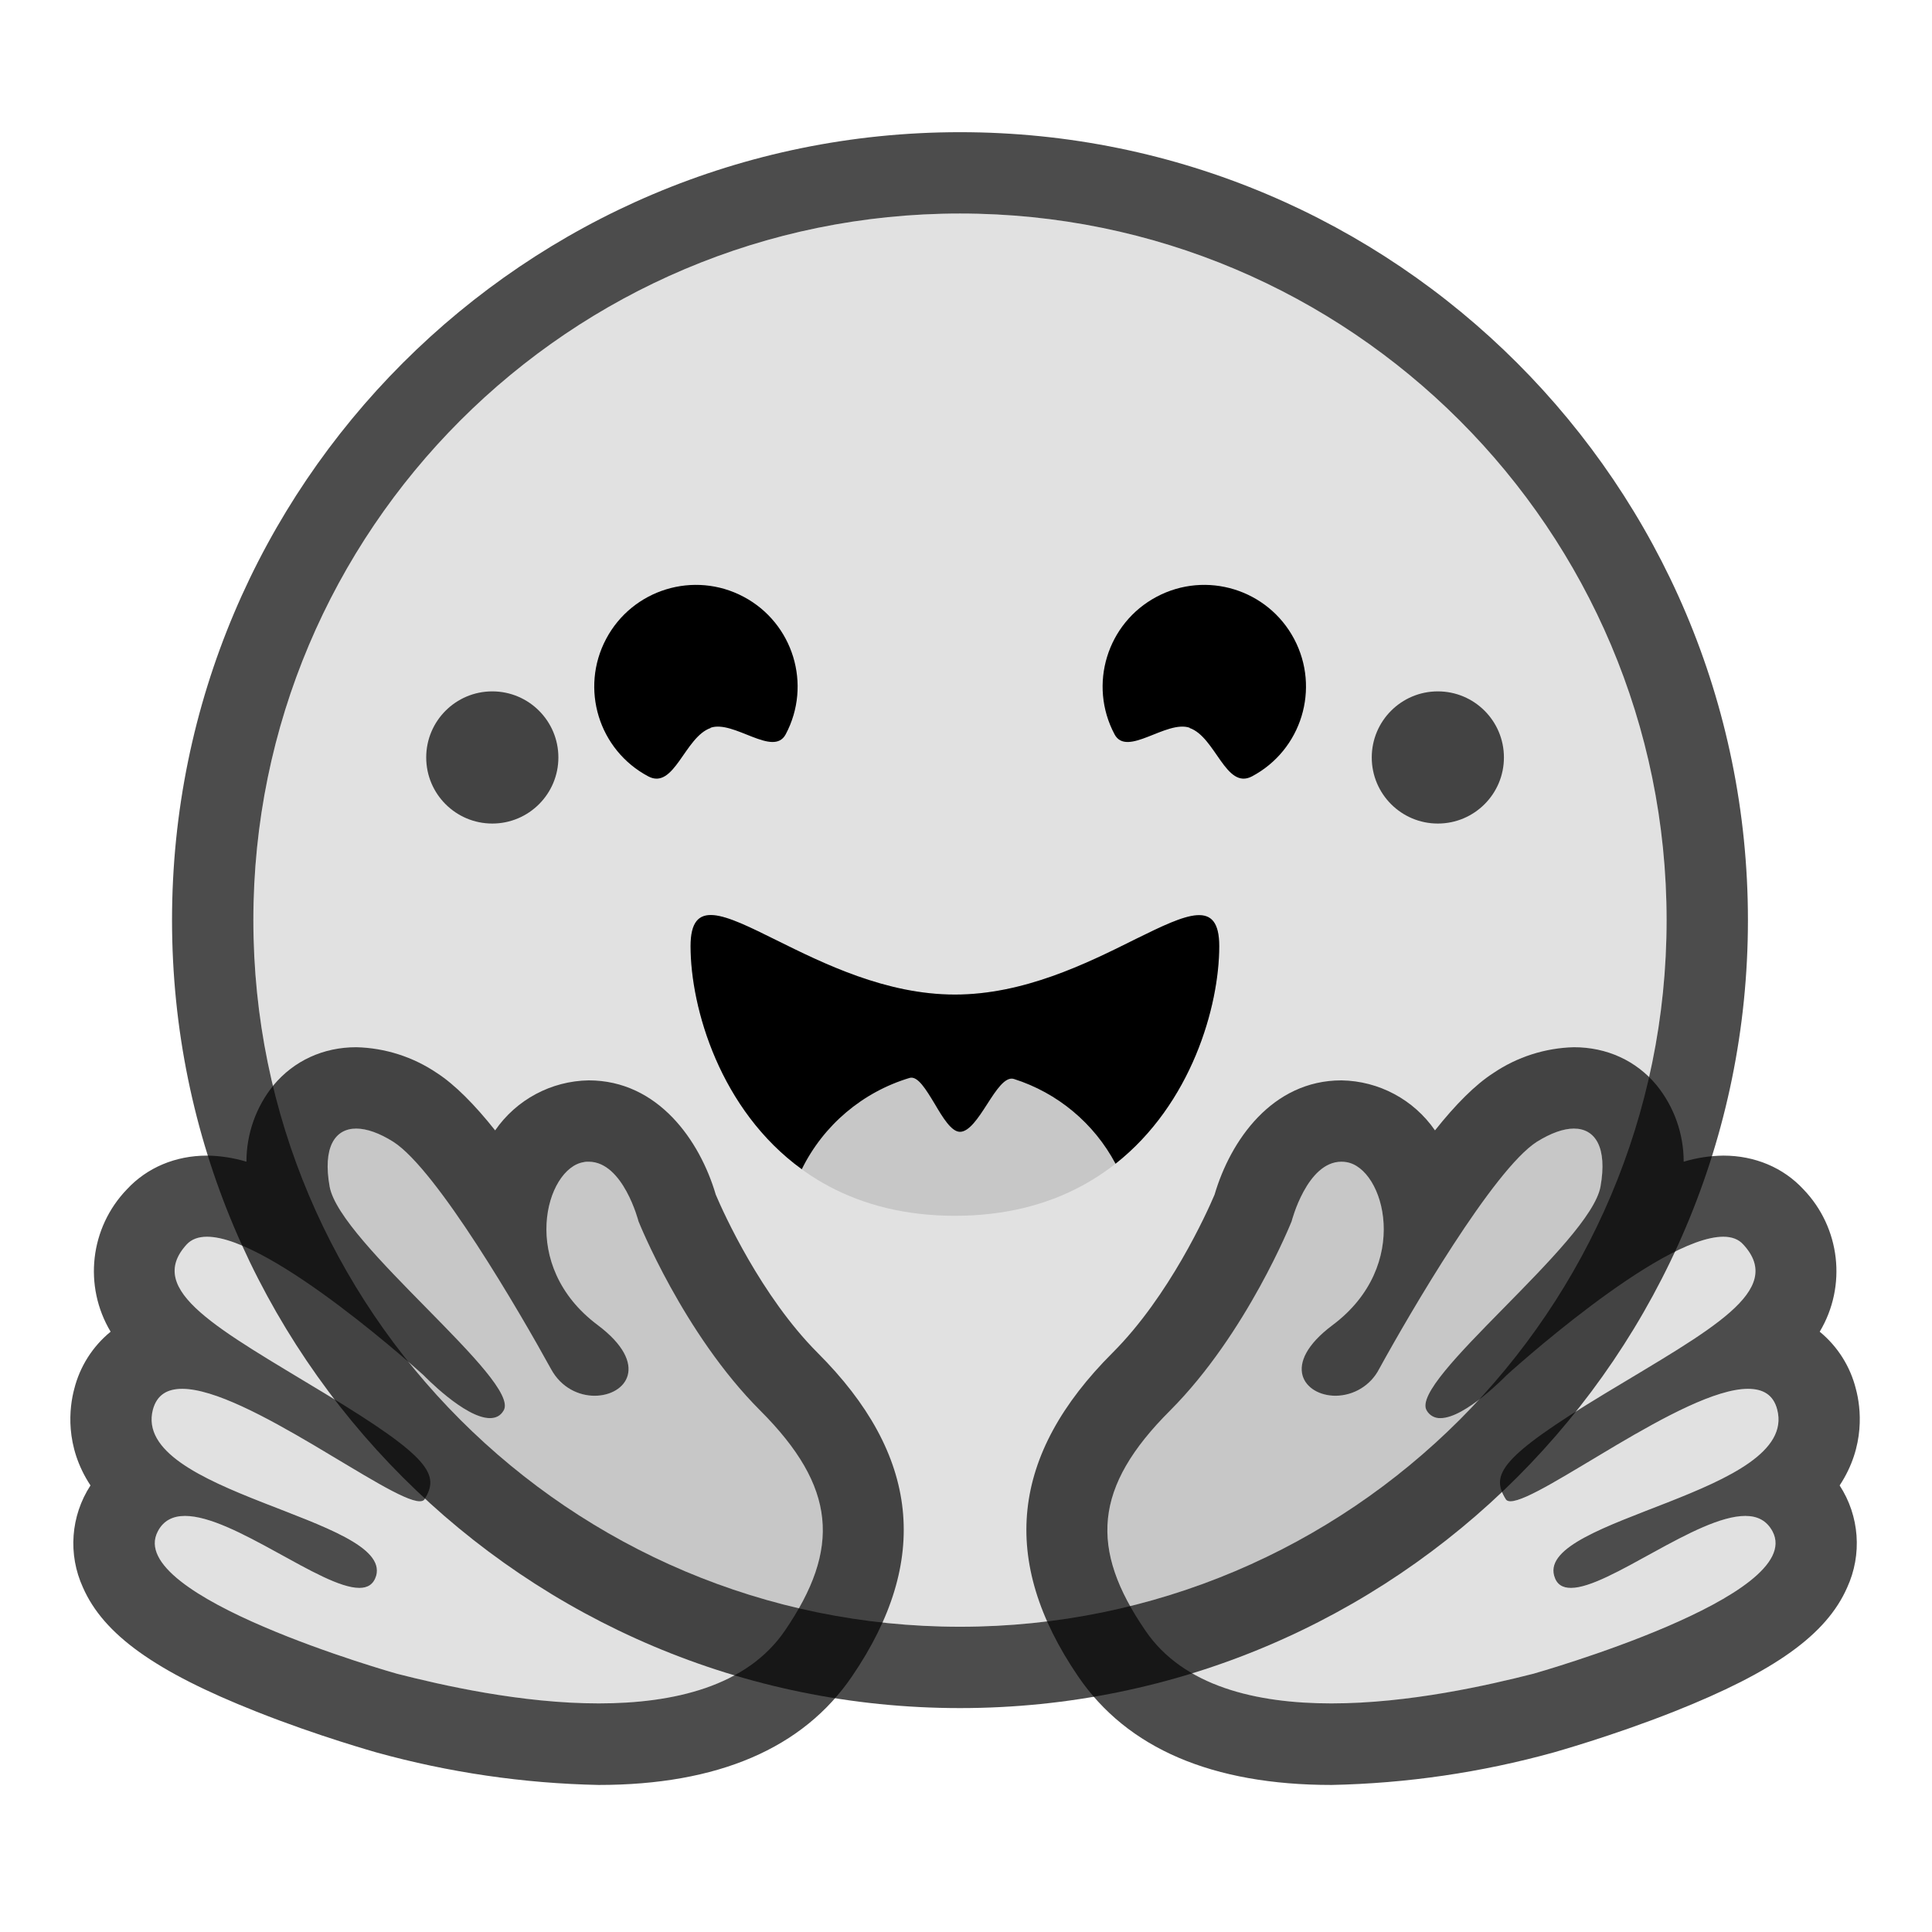
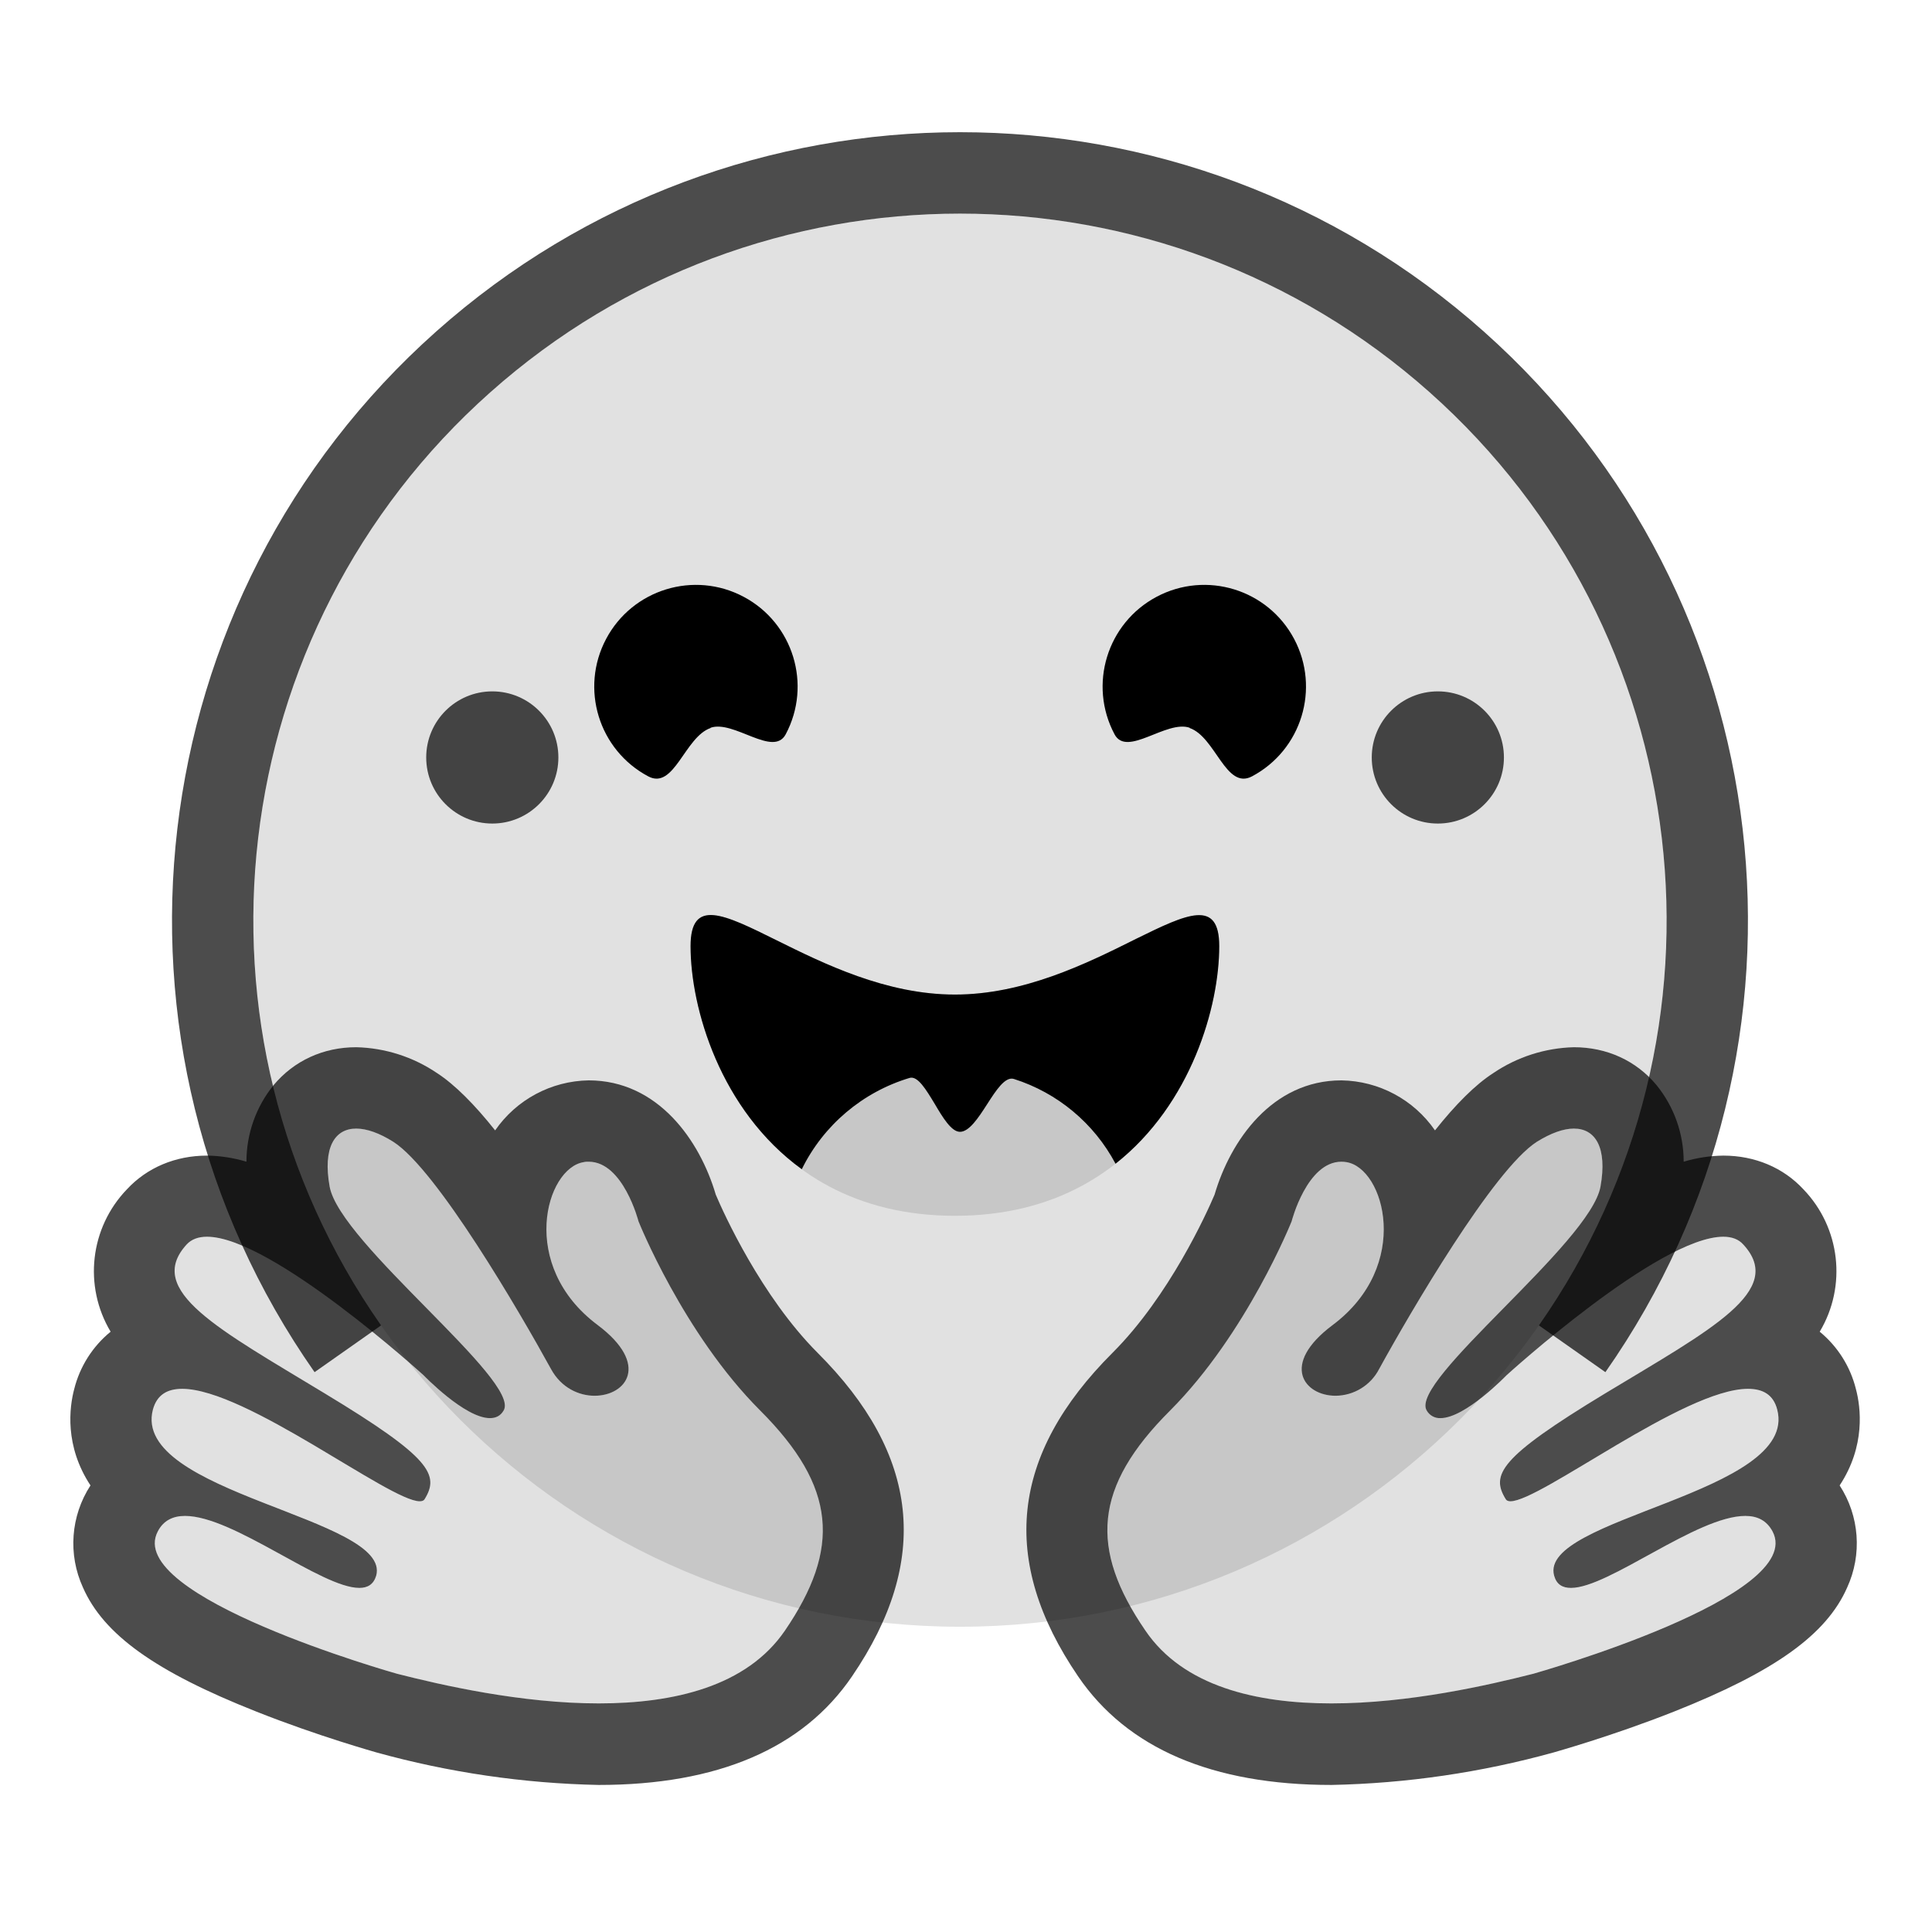
<svg xmlns="http://www.w3.org/2000/svg" viewBox="0 0 24 24">
  <g transform="translate(0 0.8842) scale(0.2526)">
    <path fill="currentColor" fill-opacity="0.12" d="M47.21 76.5a34.75 34.75 0 1 0 0-69.5 34.75 34.75 0 0 0 0 69.5Z" />
-     <path fill="currentColor" fill-opacity="0.7" d="M81.96 41.75a34.75 34.75 0 1 0-69.5 0 34.75 34.75 0 0 0 69.5 0Zm-73.5 0a38.75 38.75 0 1 1 77.5 0 38.75 38.75 0 0 1-77.5 0Z" />
+     <path fill="currentColor" fill-opacity="0.7" d="M15.47 63.98A38.75 38.75 0 1 1 78.95 63.98L75.68 61.68A34.75 34.75 0 1 0 18.74 61.68Z" />
    <path fill="currentColor" d="M58.5 32.3c1.28.44 1.78 3.06 3.07 2.38a5 5 0 1 0-6.76-2.07c.61 1.15 2.55-.72 3.7-.32ZM34.95 32.3c-1.28.44-1.79 3.06-3.07 2.38a5 5 0 1 1 6.76-2.07c-.61 1.15-2.56-.72-3.7-.32Z" />
    <path fill="currentColor" fill-opacity="0.12" d="M46.96 56.29c9.83 0 13-8.76 13-13.26 0-2.34-1.57-1.6-4.09-.36-2.33 1.15-5.46 2.74-8.9 2.74-7.19 0-13-6.88-13-2.38s3.16 13.26 13 13.26Z" />
    <path fill="currentColor" fill-rule="evenodd" d="M39.43 54a8.7 8.7 0 0 1 5.3-4.49c.4-.12.81.57 1.24 1.28.4.68.82 1.37 1.24 1.37.45 0 .9-.68 1.33-1.35.45-.7.89-1.38 1.32-1.25a8.61 8.61 0 0 1 5 4.17c3.73-2.94 5.1-7.74 5.1-10.7 0-2.34-1.57-1.6-4.09-.36l-.14.07c-2.31 1.15-5.39 2.67-8.77 2.67s-6.45-1.52-8.77-2.67c-2.6-1.29-4.23-2.1-4.23.29 0 3.05 1.46 8.06 5.47 10.97Z" clip-rule="evenodd" />
    <path fill="currentColor" fill-opacity="0.7" d="M70.71 37a3.25 3.25 0 1 0 0-6.5 3.25 3.25 0 0 0 0 6.5ZM24.21 37a3.25 3.25 0 1 0 0-6.5 3.25 3.25 0 0 0 0 6.5ZM17.52 48c-1.62 0-3.06.66-4.07 1.87a5.97 5.97 0 0 0-1.33 3.76 7.1 7.1 0 0 0-1.94-.3c-1.55 0-2.95.59-3.94 1.66a5.8 5.8 0 0 0-.8 7 5.3 5.3 0 0 0-1.79 2.82c-.24.9-.48 2.8.8 4.74a5.22 5.22 0 0 0-.37 5.02c1.02 2.32 3.57 4.14 8.52 6.1 3.07 1.22 5.89 2 5.91 2.01a44.33 44.33 0 0 0 10.93 1.6c5.86 0 10.05-1.8 12.46-5.34 3.88-5.69 3.33-10.9-1.7-15.92-2.77-2.78-4.62-6.87-5-7.77-.78-2.66-2.84-5.62-6.25-5.62a5.7 5.7 0 0 0-4.6 2.46c-1-1.26-1.98-2.25-2.86-2.82A7.4 7.4 0 0 0 17.52 48Zm0 4c.51 0 1.14.22 1.82.65 2.14 1.36 6.25 8.43 7.76 11.18.5.92 1.37 1.31 2.14 1.31 1.55 0 2.75-1.53.15-3.48-3.92-2.93-2.55-7.72-.68-8.01.08-.02.17-.02.24-.02 1.7 0 2.45 2.93 2.45 2.93s2.2 5.52 5.98 9.3c3.77 3.77 3.97 6.8 1.22 10.83-1.88 2.75-5.47 3.58-9.16 3.58-3.81 0-7.73-.9-9.92-1.46-.11-.03-13.45-3.8-11.76-7 .28-.54.75-.76 1.34-.76 2.38 0 6.7 3.54 8.57 3.54.41 0 .7-.17.83-.6.79-2.85-12.06-4.05-10.98-8.17.2-.73.71-1.02 1.44-1.02 3.14 0 10.2 5.53 11.68 5.53.11 0 .2-.03.24-.1.74-1.2.33-2.04-4.9-5.2-5.21-3.16-8.88-5.06-6.8-7.33.24-.26.58-.38 1-.38 3.17 0 10.66 6.82 10.66 6.82s2.02 2.1 3.25 2.1c.28 0 .52-.1.68-.38.86-1.46-8.06-8.22-8.56-11.01-.34-1.9.24-2.85 1.31-2.85Z" />
    <path fill="currentColor" fill-opacity="0.12" d="M38.6 76.69c2.75-4.04 2.55-7.07-1.22-10.84-3.78-3.77-5.98-9.3-5.98-9.3s-.82-3.2-2.69-2.9c-1.87.3-3.24 5.08.68 8.01 3.91 2.93-.78 4.92-2.29 2.17-1.5-2.75-5.62-9.82-7.76-11.18-2.13-1.35-3.63-.6-3.13 2.2.5 2.79 9.43 9.55 8.56 11-.87 1.47-3.93-1.71-3.93-1.71s-9.57-8.71-11.66-6.44c-2.08 2.27 1.59 4.17 6.8 7.33 5.23 3.16 5.64 4 4.9 5.2-.75 1.2-12.28-8.53-13.36-4.4-1.08 4.11 11.77 5.3 10.98 8.15-.8 2.85-9.06-5.38-10.74-2.18-1.7 3.21 11.65 6.98 11.76 7.01 4.3 1.12 15.25 3.49 19.08-2.12Z" />
    <path fill="currentColor" fill-opacity="0.7" d="M77.4 48c1.62 0 3.07.66 4.07 1.87a5.97 5.97 0 0 1 1.33 3.76 7.1 7.1 0 0 1 1.95-.3c1.55 0 2.95.59 3.94 1.66a5.8 5.8 0 0 1 .8 7 5.3 5.3 0 0 1 1.78 2.82c.24.9.48 2.8-.8 4.74a5.22 5.22 0 0 1 .37 5.02c-1.02 2.32-3.57 4.14-8.51 6.1-3.08 1.22-5.9 2-5.92 2.01a44.33 44.33 0 0 1-10.93 1.6c-5.86 0-10.05-1.8-12.46-5.34-3.88-5.69-3.33-10.9 1.7-15.92 2.78-2.78 4.63-6.87 5.01-7.77.78-2.66 2.83-5.62 6.24-5.62a5.7 5.7 0 0 1 4.6 2.46c1-1.26 1.98-2.25 2.87-2.82A7.4 7.4 0 0 1 77.4 48Zm0 4c-.51 0-1.13.22-1.82.65-2.13 1.36-6.25 8.43-7.76 11.18a2.43 2.43 0 0 1-2.14 1.31c-1.54 0-2.75-1.53-.14-3.48 3.91-2.93 2.54-7.72.67-8.01a1.54 1.54 0 0 0-.24-.02c-1.7 0-2.45 2.93-2.45 2.93s-2.2 5.52-5.97 9.3c-3.78 3.77-3.98 6.8-1.22 10.83 1.87 2.75 5.47 3.58 9.15 3.58 3.82 0 7.73-.9 9.93-1.46.1-.03 13.45-3.8 11.76-7-.29-.54-.75-.76-1.34-.76-2.38 0-6.71 3.54-8.57 3.54-.42 0-.71-.17-.83-.6-.8-2.85 12.05-4.05 10.97-8.17-.19-.73-.7-1.02-1.44-1.02-3.14 0-10.2 5.53-11.68 5.53-.1 0-.19-.03-.23-.1-.74-1.2-.34-2.04 4.88-5.2 5.23-3.16 8.9-5.06 6.8-7.33-.23-.26-.57-.38-.98-.38-3.18 0-10.67 6.82-10.67 6.82s-2.02 2.1-3.24 2.1a.74.74 0 0 1-.68-.38c-.87-1.46 8.05-8.22 8.55-11.01.34-1.9-.24-2.85-1.31-2.85Z" />
    <path fill="currentColor" fill-opacity="0.12" d="M56.33 76.69c-2.75-4.04-2.56-7.07 1.22-10.84 3.77-3.77 5.97-9.3 5.97-9.3s.82-3.2 2.7-2.9c1.86.3 3.23 5.08-.68 8.01-3.92 2.93.78 4.92 2.28 2.17 1.51-2.75 5.63-9.82 7.76-11.18 2.13-1.35 3.64-.6 3.13 2.2-.5 2.79-9.42 9.55-8.55 11 .86 1.47 3.92-1.71 3.92-1.71s9.58-8.71 11.66-6.44c2.08 2.27-1.58 4.17-6.8 7.33-5.23 3.16-5.63 4-4.9 5.2.75 1.2 12.28-8.53 13.36-4.4 1.08 4.11-11.76 5.3-10.97 8.15.8 2.85 9.05-5.38 10.74-2.18 1.69 3.21-11.65 6.98-11.76 7.01-4.31 1.12-15.26 3.49-19.08-2.12Z" />
  </g>
</svg>
